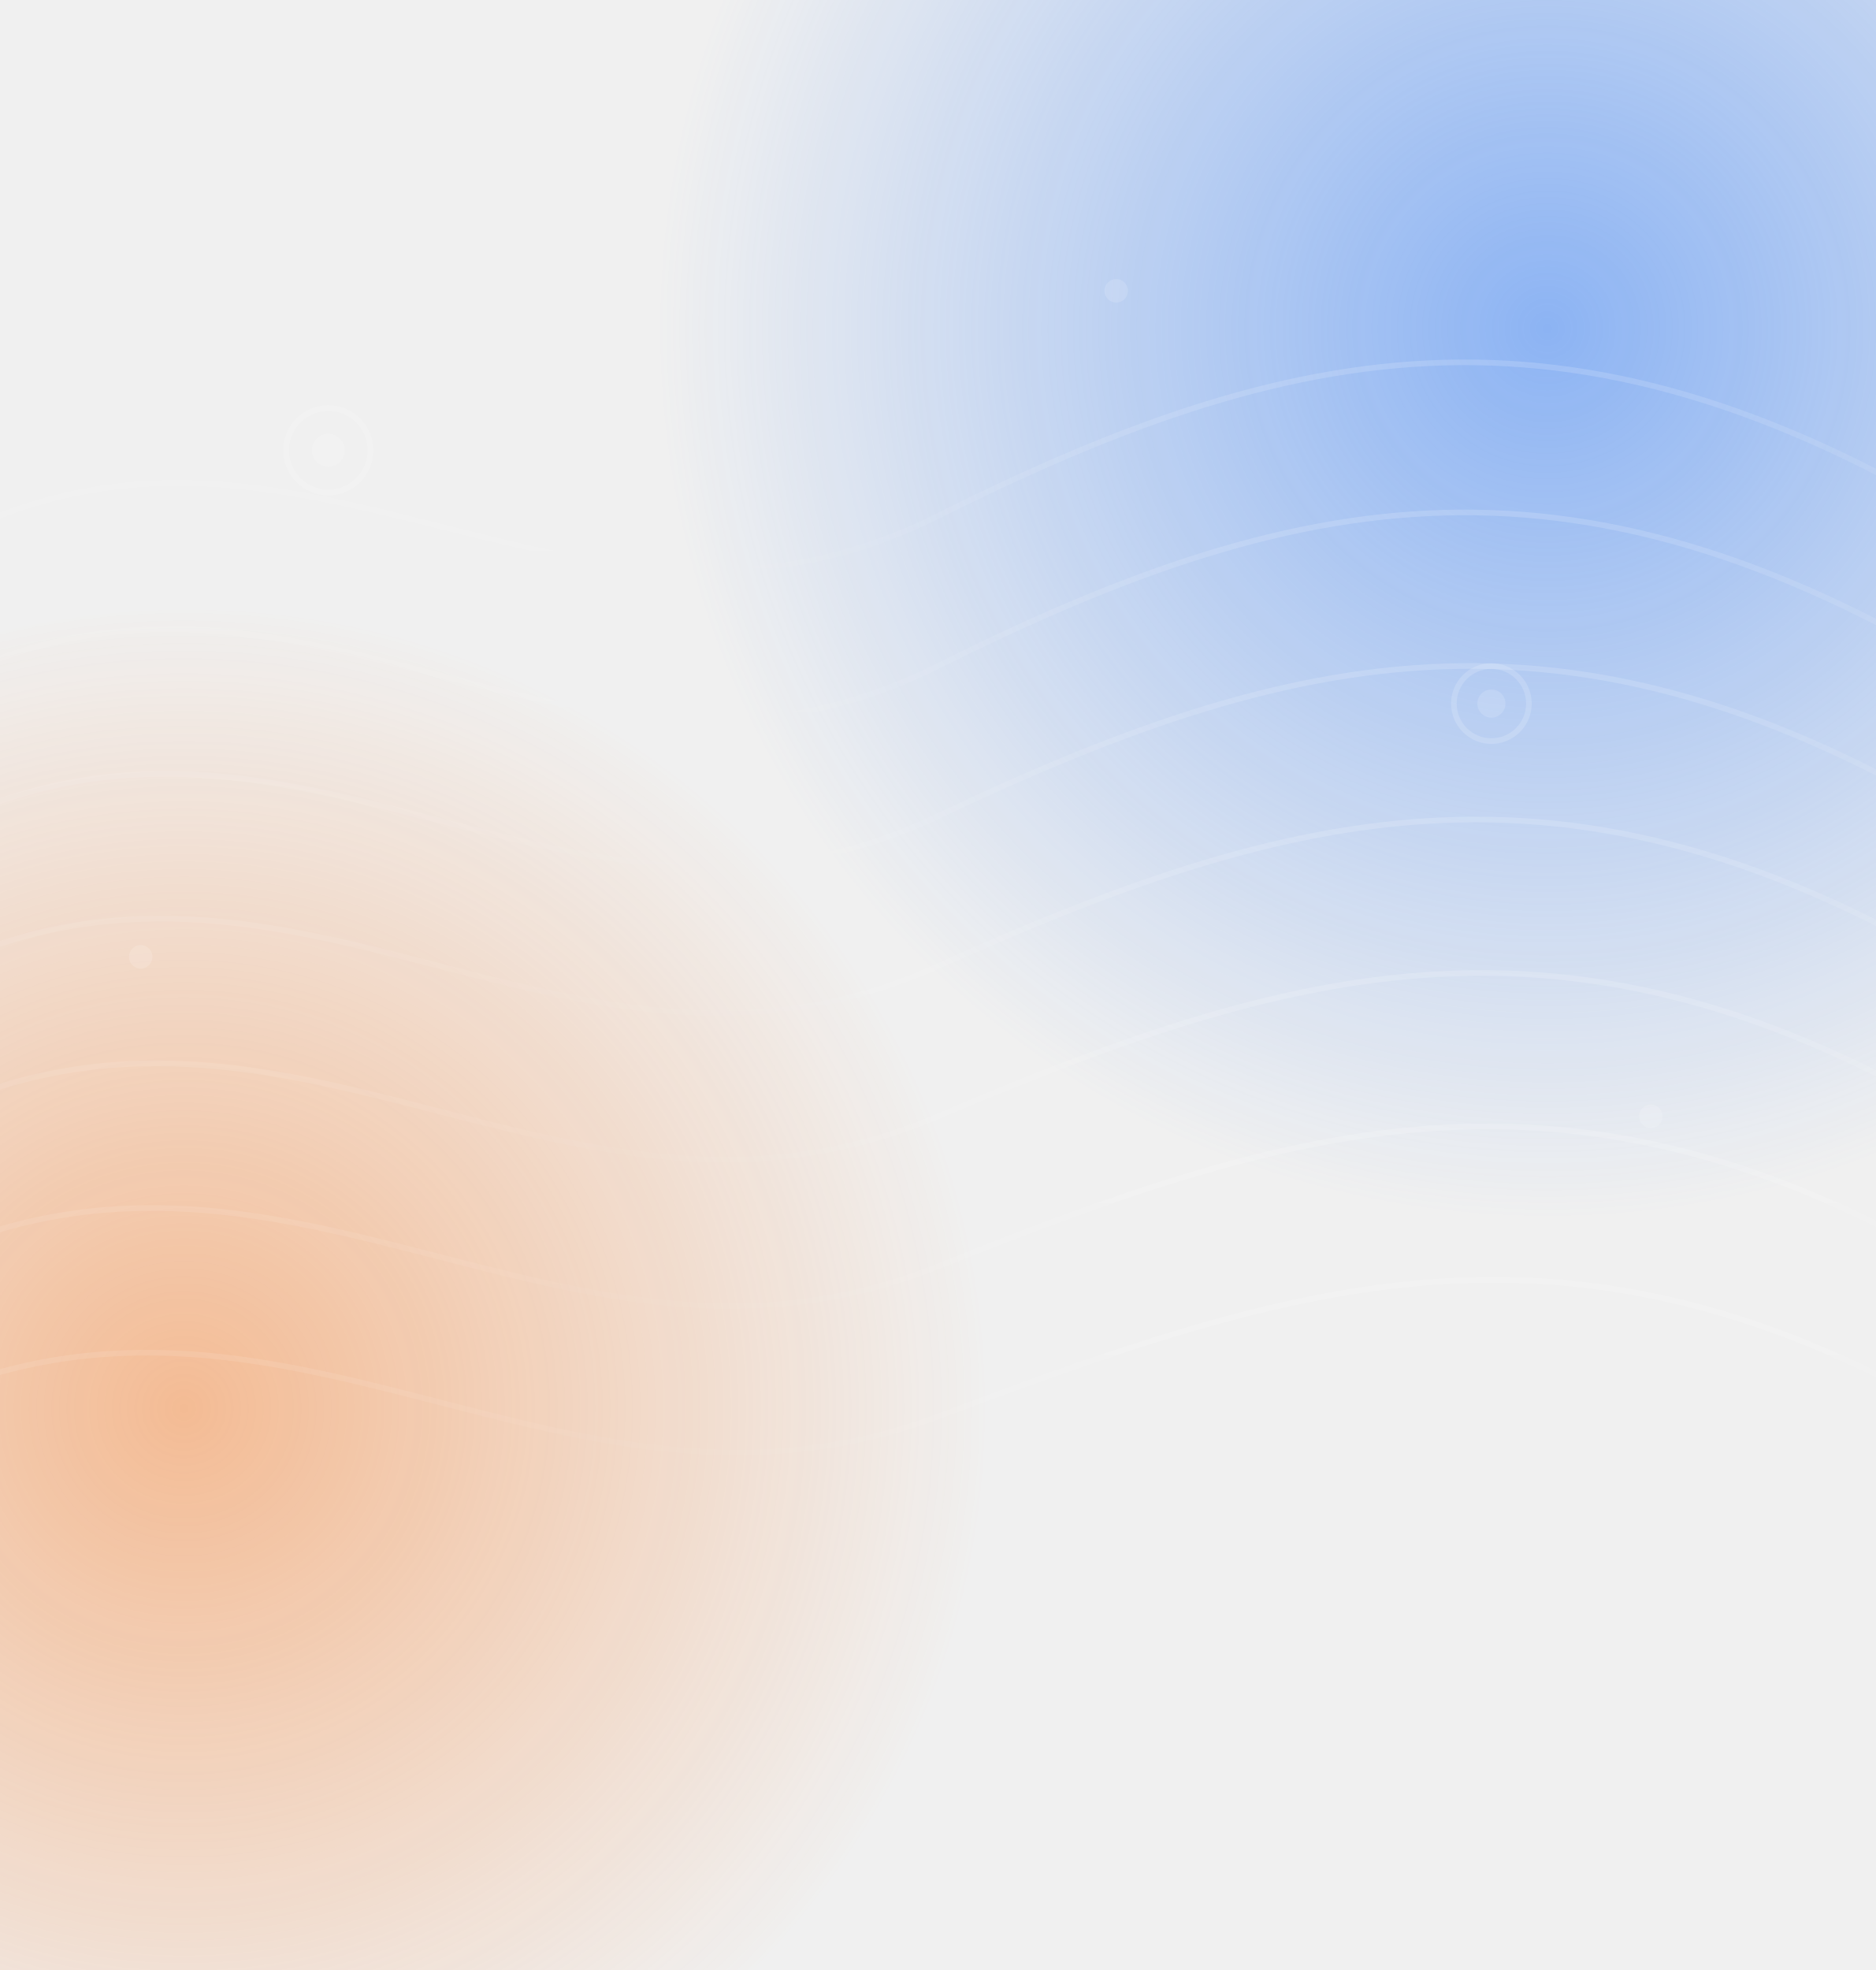
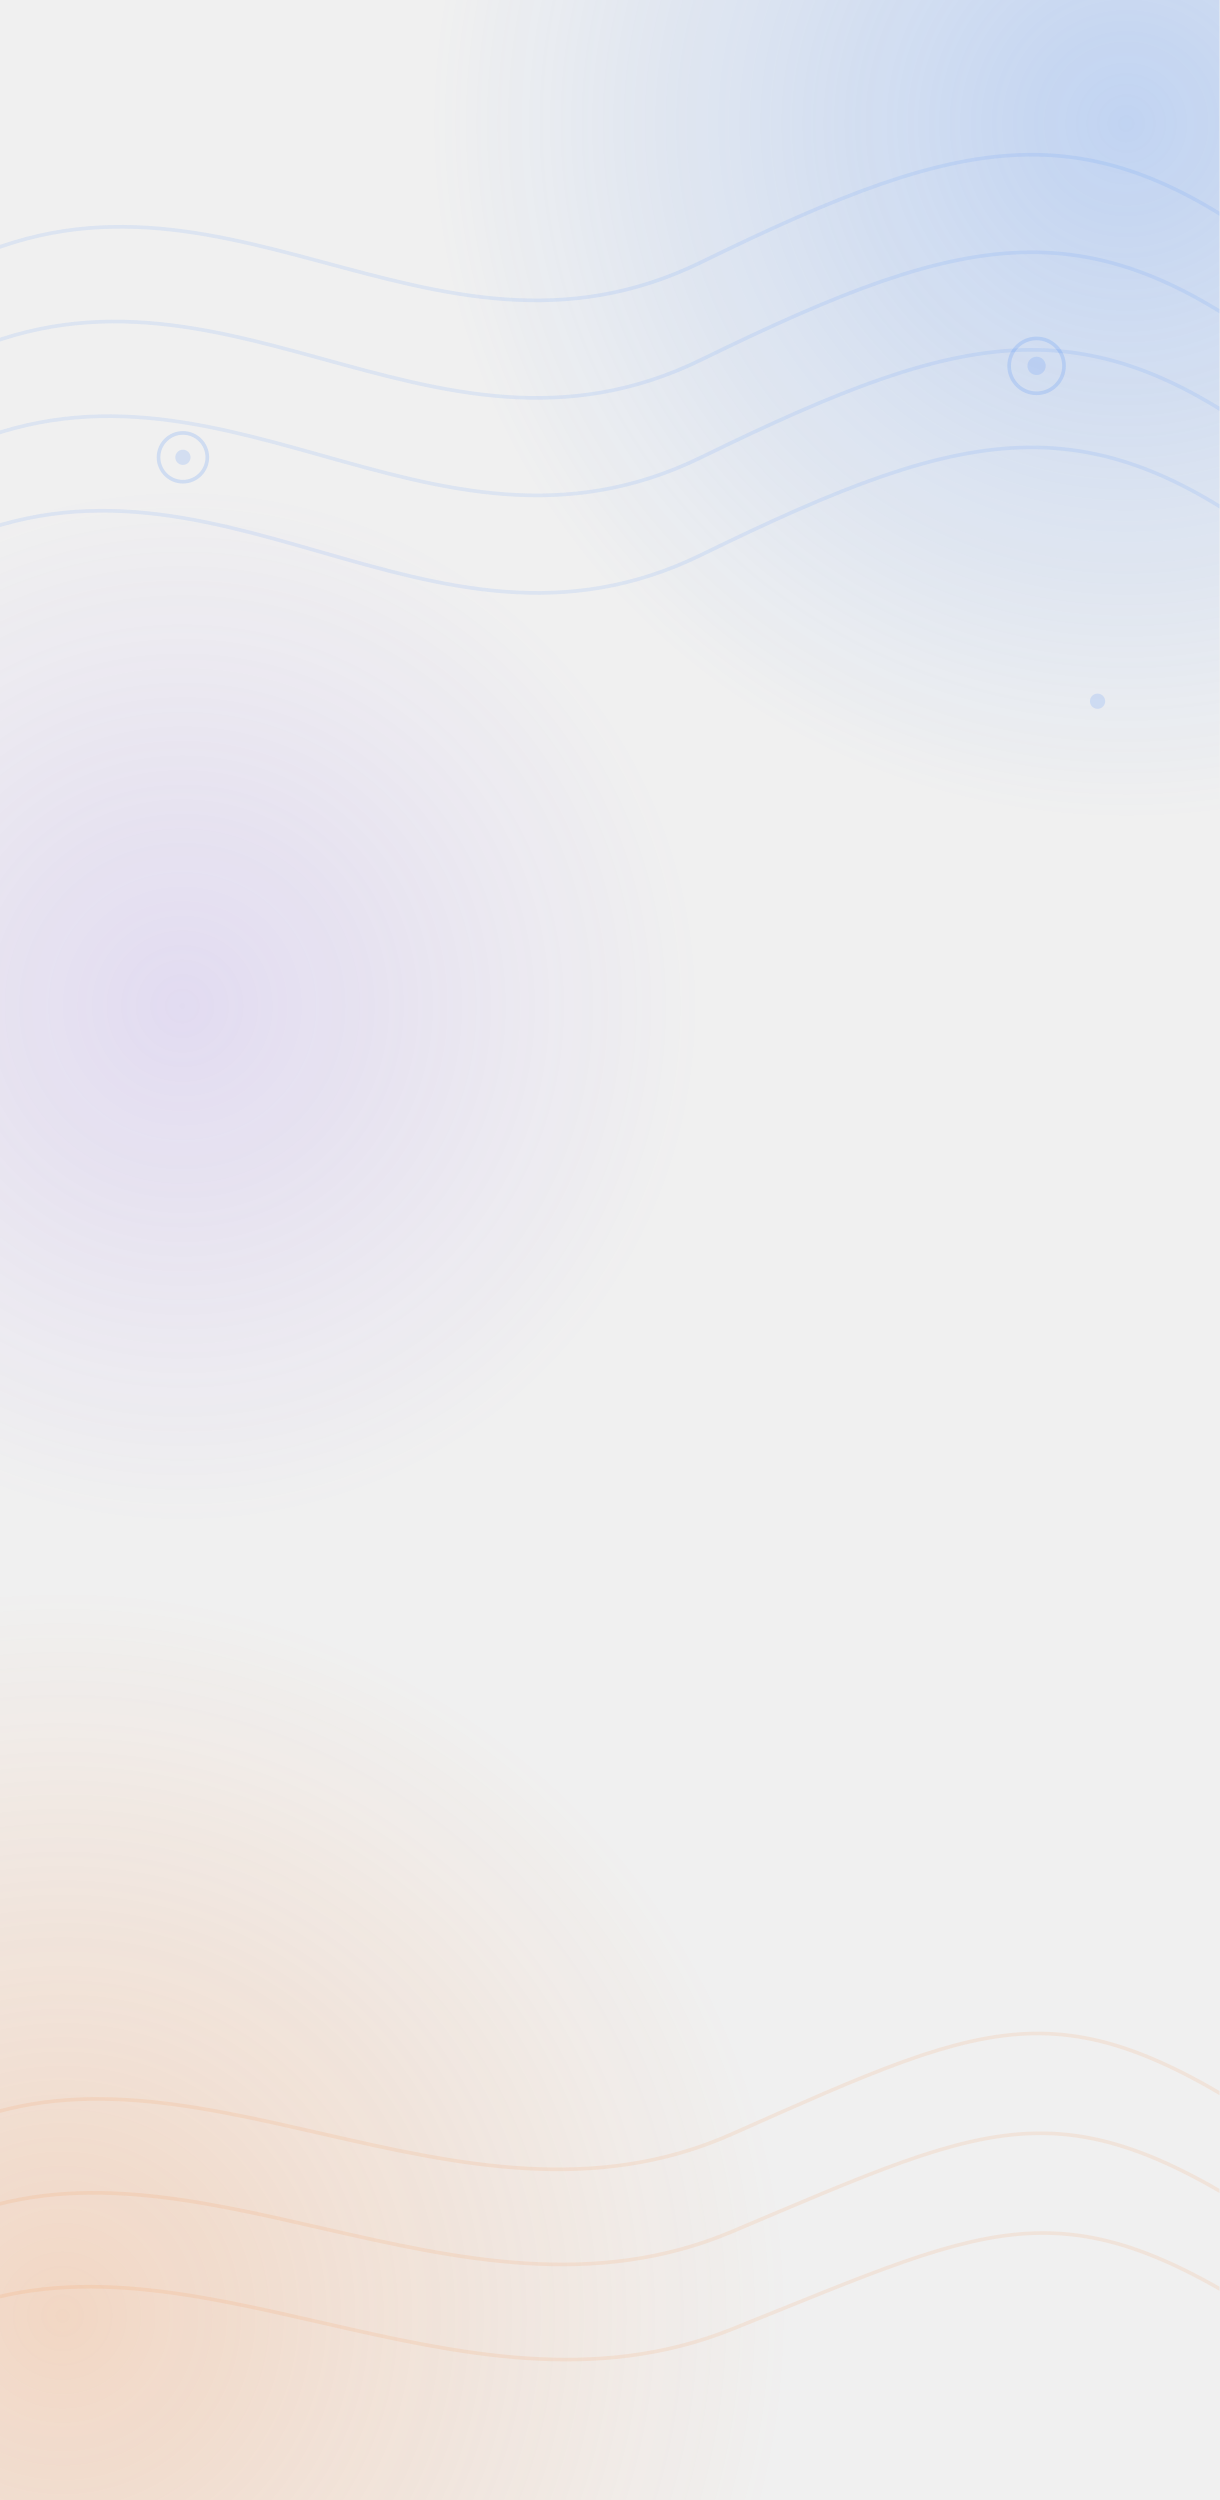
- <svg xmlns="http://www.w3.org/2000/svg" viewBox="0 0 400 420" fill="none">
+ <svg xmlns="http://www.w3.org/2000/svg" viewBox="0 0 400 820" fill="none" preserveAspectRatio="xMidYMid slice">
  <defs>
-     <radialGradient id="orbBlue" cx="0.5" cy="0.5" r="0.5">
-       <stop offset="0" stop-color="#3b82f6" stop-opacity="0.55" />
+     <radialGradient id="glowBlue" cx="0.5" cy="0.5" r="0.5">
+       <stop offset="0" stop-color="#3b82f6" stop-opacity="0.26" />
      <stop offset="1" stop-color="#3b82f6" stop-opacity="0" />
    </radialGradient>
-     <radialGradient id="orbOrange" cx="0.5" cy="0.5" r="0.5">
-       <stop offset="0" stop-color="#f97316" stop-opacity="0.42" />
+     <radialGradient id="glowOrange" cx="0.5" cy="0.5" r="0.5">
+       <stop offset="0" stop-color="#f97316" stop-opacity="0.20" />
      <stop offset="1" stop-color="#f97316" stop-opacity="0" />
    </radialGradient>
-     <linearGradient id="fade" x1="0" y1="0" x2="0" y2="1">
-       <stop offset="0" stop-color="#ffffff" stop-opacity="0.16" />
-       <stop offset="1" stop-color="#ffffff" stop-opacity="0.02" />
-     </linearGradient>
+     <radialGradient id="glowViolet" cx="0.5" cy="0.5" r="0.5">
+       <stop offset="0" stop-color="#8b5cf6" stop-opacity="0.14" />
+       <stop offset="1" stop-color="#8b5cf6" stop-opacity="0" />
+     </radialGradient>
  </defs>
-   <circle cx="330" cy="70" r="190" fill="url(#orbBlue)" />
-   <circle cx="40" cy="300" r="170" fill="url(#orbOrange)" />
-   <g stroke="url(#fade)" stroke-width="1.2" stroke-linecap="round">
-     <path d="M-20 120 C60 70 120 150 200 110 S340 60 430 118" />
-     <path d="M-20 150 C60 102 120 182 200 142 S340 92 430 150" />
-     <path d="M-20 180 C60 134 120 212 200 174 S340 124 430 182" />
-     <path d="M-20 210 C60 166 120 242 200 206 S340 156 430 214" />
-     <path d="M-20 240 C60 198 120 272 200 238 S340 188 430 246" />
-     <path d="M-20 270 C60 230 120 302 200 270 S340 220 430 278" />
-     <path d="M-20 300 C60 262 120 332 200 302 S340 252 430 310" />
+   <circle cx="370" cy="40" r="230" fill="url(#glowBlue)" />
+   <circle cx="20" cy="760" r="240" fill="url(#glowOrange)" />
+   <circle cx="60" cy="330" r="170" fill="url(#glowViolet)" />
+   <g stroke="#3b82f6" stroke-opacity="0.11" stroke-width="1.2" stroke-linecap="round">
+     <path d="M-20 90 C70 40 140 130 230 86 S360 34 430 92" />
+     <path d="M-20 120 C70 72 140 162 230 118 S360 66 430 124" />
+     <path d="M-20 150 C70 104 140 194 230 150 S360 98 430 156" />
+     <path d="M-20 180 C70 136 140 226 230 182 S360 130 430 188" />
  </g>
-   <g fill="#ffffff" fill-opacity="0.14">
-     <circle cx="70" cy="96" r="3.5" />
-     <circle cx="318" cy="150" r="3" />
-     <circle cx="352" cy="238" r="2.5" />
-     <circle cx="30" cy="204" r="2.5" />
-     <circle cx="238" cy="62" r="2.5" />
+   <g stroke="#f97316" stroke-opacity="0.10" stroke-width="1.2" stroke-linecap="round">
+     <path d="M-20 700 C60 660 150 740 240 700 S350 650 430 706" />
+     <path d="M-20 730 C60 692 150 770 240 732 S350 682 430 738" />
+     <path d="M-20 760 C60 724 150 800 240 764 S350 714 430 770" />
  </g>
-   <g stroke="#ffffff" stroke-opacity="0.16" stroke-width="1.2">
-     <circle cx="70" cy="96" r="9" />
-     <circle cx="318" cy="150" r="8" />
+   <g fill="#3b82f6" fill-opacity="0.16">
+     <circle cx="340" cy="120" r="3" />
+     <circle cx="60" cy="150" r="2.5" />
+     <circle cx="360" cy="230" r="2.5" />
+   </g>
+   <g stroke="#3b82f6" stroke-opacity="0.18" stroke-width="1.2">
+     <circle cx="340" cy="120" r="9" />
+     <circle cx="60" cy="150" r="8" />
  </g>
</svg>
